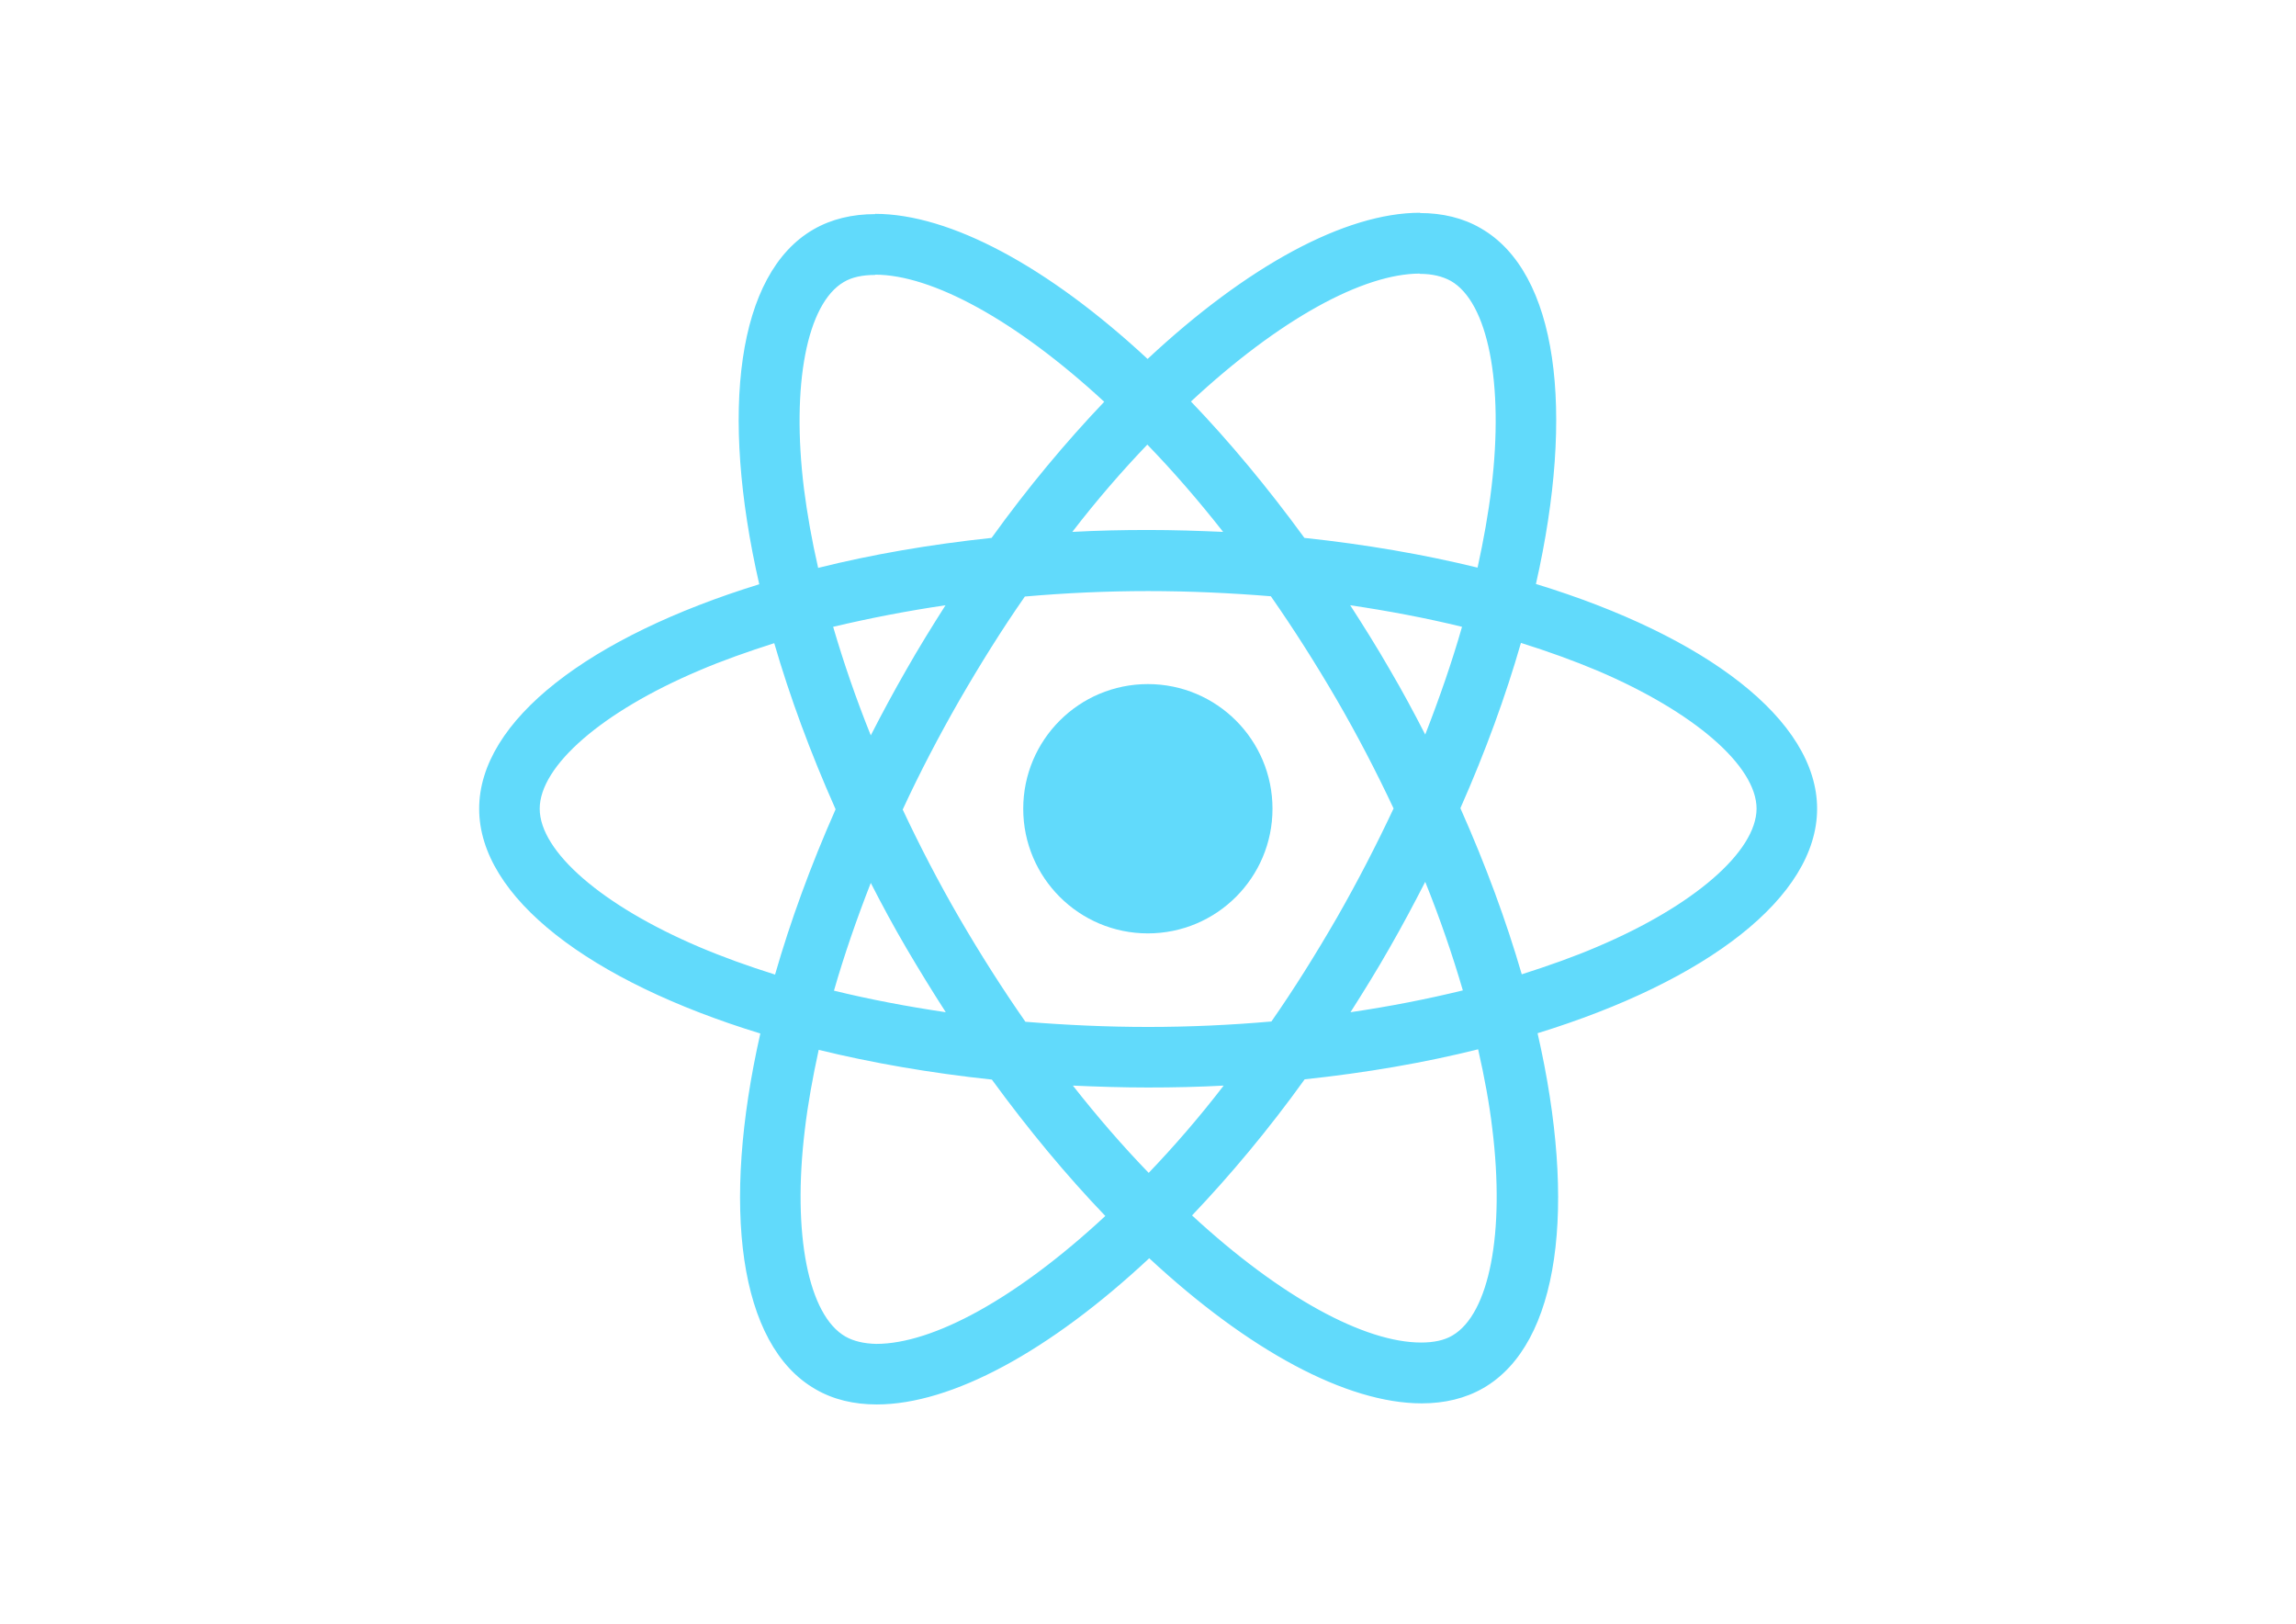
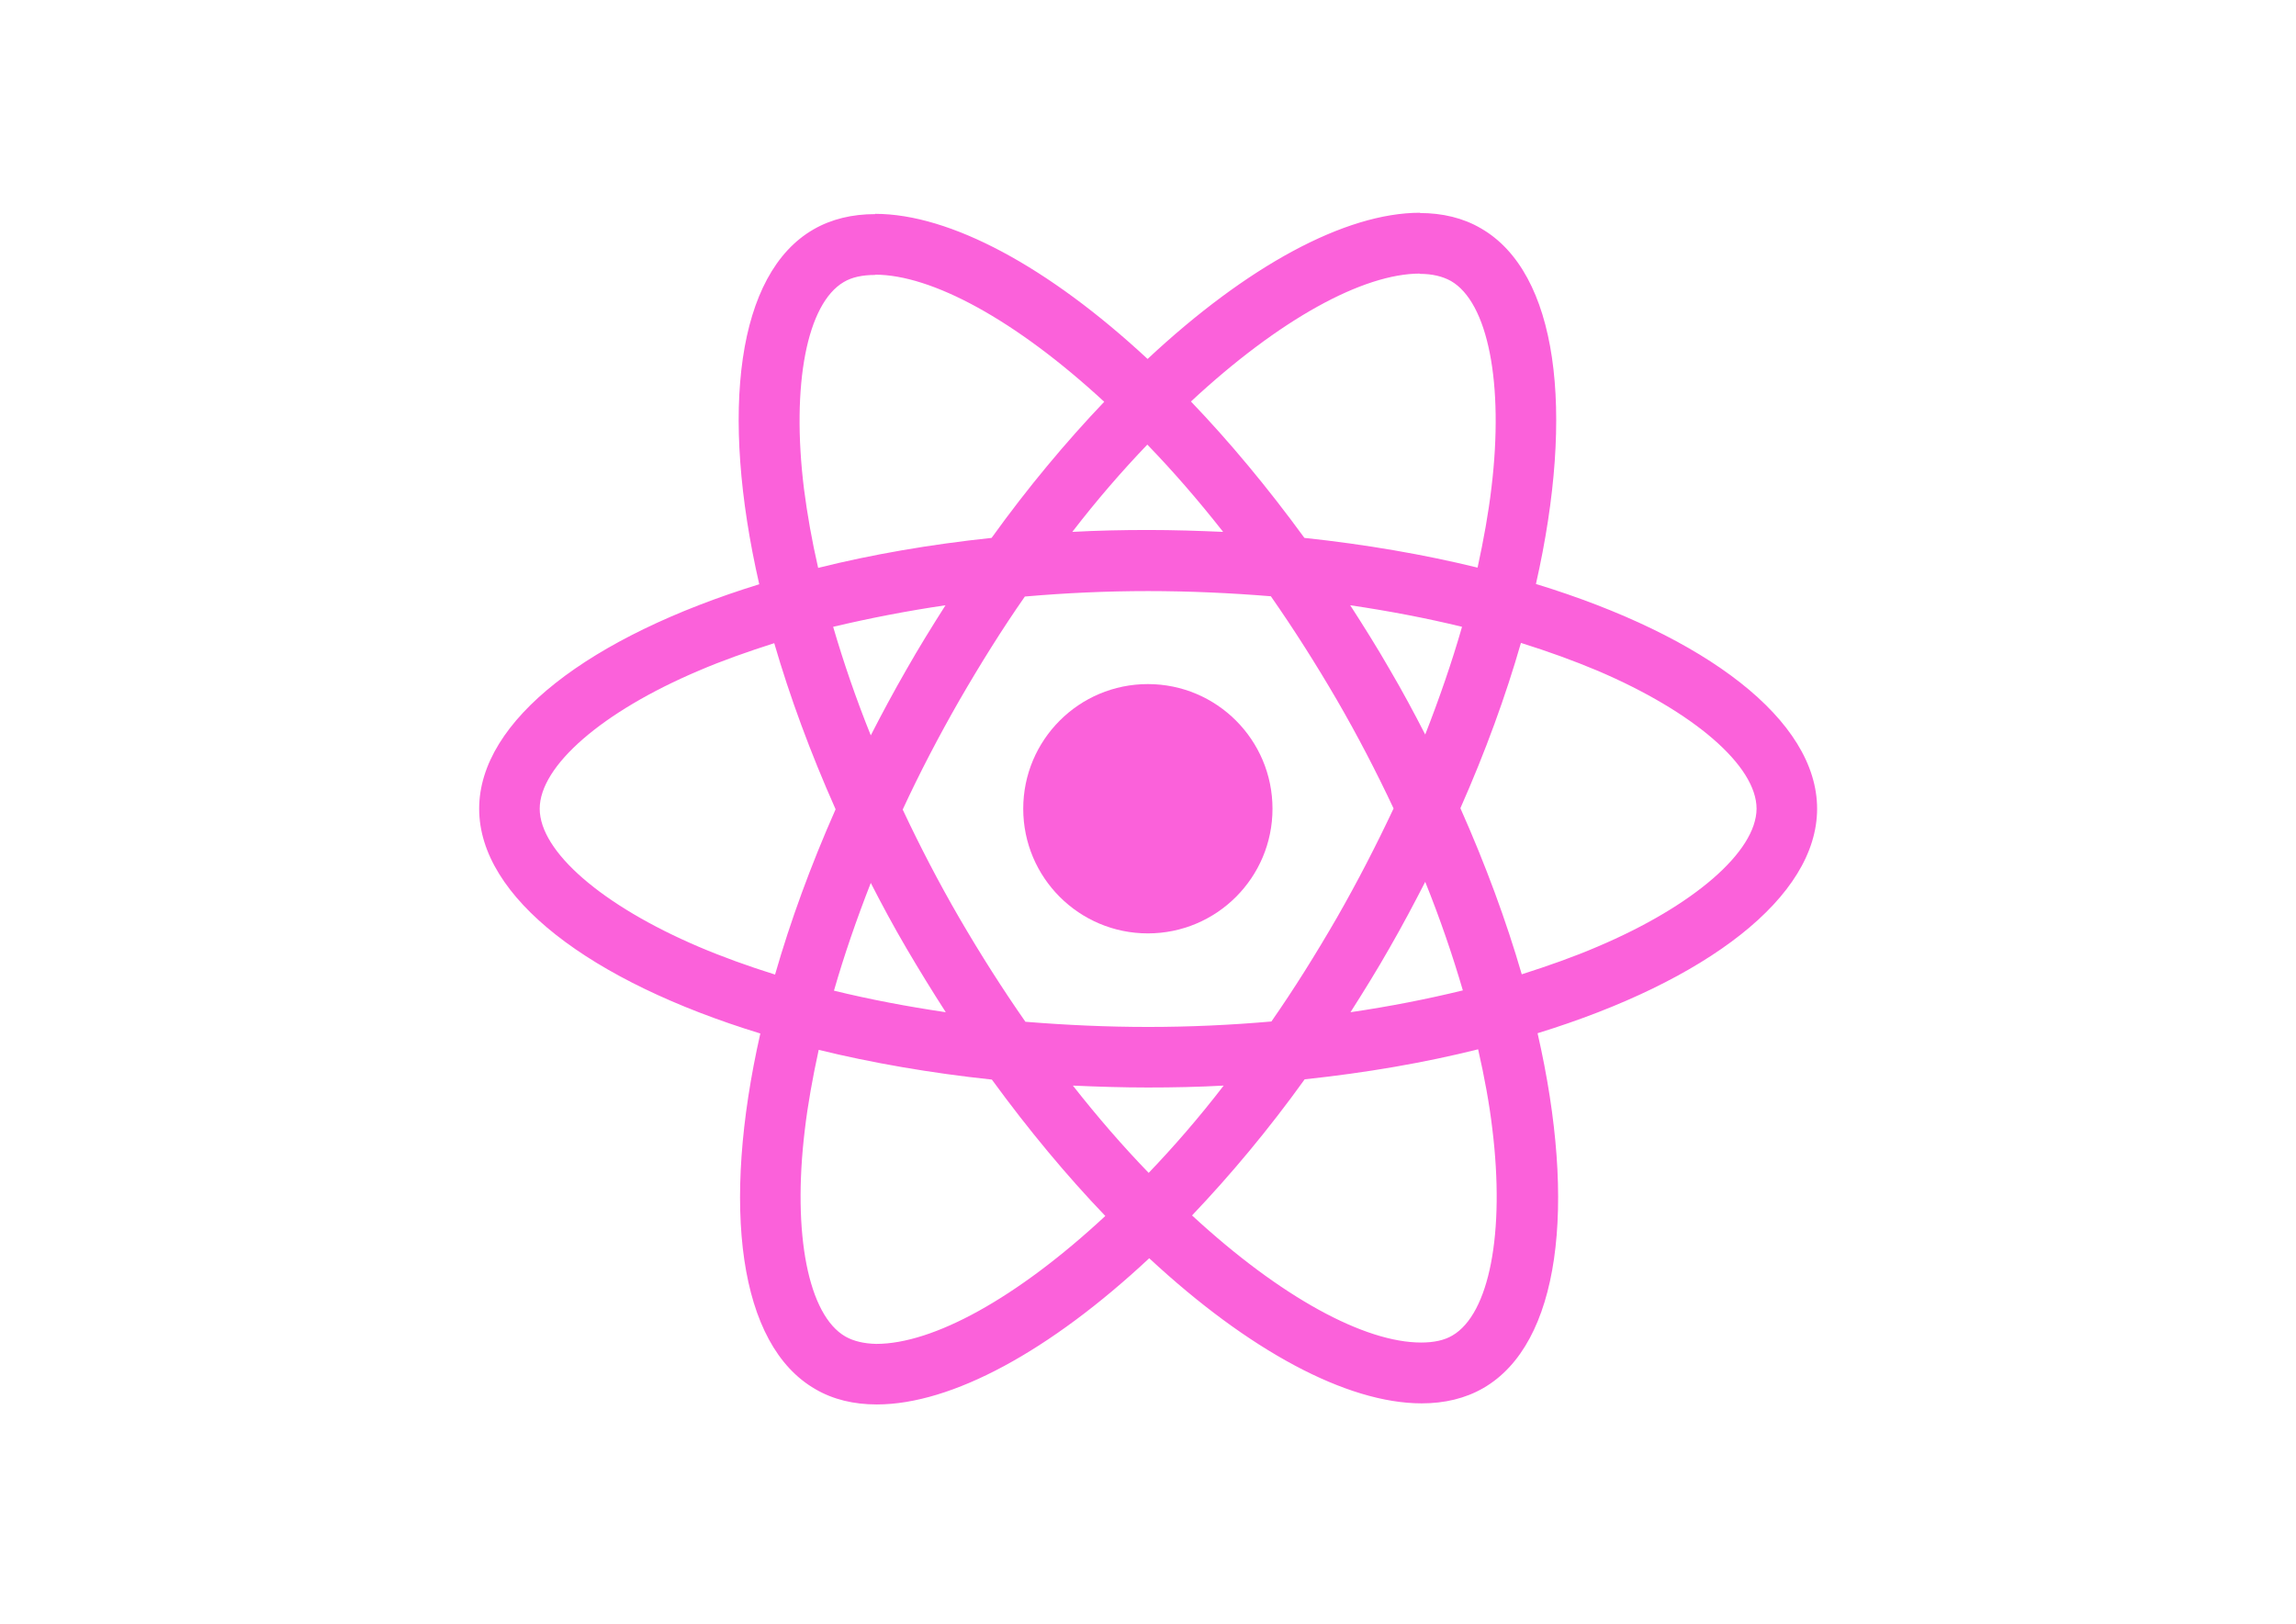
<svg xmlns="http://www.w3.org/2000/svg" viewBox="0 0 841.9 595.3">
-   <g fill="#61DAFB">
+   <g fill="#FB61DA">
    <path d="M666.3 296.5c0-32.5-40.7-63.3-103.1-82.4 14.4-63.6 8-114.2-20.2-130.4-6.5-3.8-14.1-5.6-22.4-5.6v22.3c4.6 0 8.3.9 11.4 2.6 13.6 7.8 19.5 37.5 14.9 75.7-1.1 9.4-2.9 19.3-5.1 29.4-19.6-4.8-41-8.5-63.5-10.9-13.5-18.5-27.5-35.3-41.6-50 32.6-30.3 63.2-46.9 84-46.9V78c-27.5 0-63.5 19.6-99.9 53.6-36.4-33.8-72.4-53.2-99.9-53.2v22.3c20.7 0 51.4 16.5 84 46.6-14 14.7-28 31.4-41.3 49.9-22.6 2.4-44 6.1-63.6 11-2.3-10-4-19.7-5.2-29-4.7-38.2 1.1-67.9 14.6-75.8 3-1.8 6.9-2.6 11.5-2.6V78.5c-8.4 0-16 1.8-22.6 5.6-28.1 16.2-34.4 66.7-19.9 130.1-62.2 19.2-102.7 49.9-102.7 82.3 0 32.5 40.7 63.3 103.1 82.4-14.4 63.6-8 114.2 20.2 130.4 6.5 3.8 14.1 5.6 22.5 5.6 27.5 0 63.5-19.6 99.9-53.6 36.4 33.8 72.4 53.2 99.9 53.2 8.4 0 16-1.8 22.6-5.6 28.1-16.2 34.4-66.7 19.9-130.1 62-19.1 102.5-49.9 102.5-82.3zm-130.2-66.7c-3.7 12.9-8.3 26.2-13.5 39.5-4.1-8-8.4-16-13.1-24-4.6-8-9.5-15.8-14.4-23.4 14.2 2.1 27.9 4.7 41 7.9zm-45.8 106.5c-7.8 13.5-15.8 26.3-24.1 38.2-14.9 1.3-30 2-45.2 2-15.1 0-30.2-.7-45-1.9-8.3-11.9-16.4-24.6-24.2-38-7.6-13.1-14.5-26.4-20.8-39.8 6.2-13.4 13.2-26.8 20.7-39.9 7.8-13.5 15.8-26.3 24.1-38.2 14.9-1.3 30-2 45.2-2 15.1 0 30.2.7 45 1.9 8.3 11.9 16.4 24.6 24.2 38 7.6 13.1 14.5 26.4 20.8 39.8-6.3 13.4-13.2 26.8-20.7 39.9zm32.3-13c5.4 13.4 10 26.8 13.8 39.8-13.1 3.2-26.9 5.9-41.2 8 4.9-7.7 9.8-15.6 14.4-23.7 4.6-8 8.9-16.1 13-24.1zM421.2 430c-9.3-9.6-18.6-20.3-27.8-32 9 .4 18.2.7 27.5.7 9.4 0 18.7-.2 27.8-.7-9 11.7-18.3 22.4-27.5 32zm-74.4-58.9c-14.2-2.1-27.9-4.7-41-7.9 3.7-12.9 8.3-26.2 13.5-39.5 4.1 8 8.4 16 13.1 24 4.7 8 9.5 15.8 14.4 23.4zM420.7 163c9.3 9.6 18.6 20.3 27.8 32-9-.4-18.2-.7-27.5-.7-9.4 0-18.7.2-27.8.7 9-11.7 18.3-22.4 27.5-32zm-74 58.9c-4.9 7.7-9.8 15.6-14.4 23.7-4.6 8-8.9 16-13 24-5.4-13.4-10-26.8-13.8-39.8 13.1-3.1 26.9-5.8 41.2-7.9zm-90.5 125.2c-35.4-15.1-58.3-34.9-58.3-50.6 0-15.7 22.9-35.6 58.3-50.6 8.6-3.7 18-7 27.7-10.1 5.7 19.6 13.2 40 22.5 60.9-9.2 20.8-16.6 41.1-22.2 60.6-9.9-3.1-19.3-6.5-28-10.2zM310 490c-13.6-7.8-19.5-37.5-14.9-75.7 1.1-9.4 2.9-19.3 5.1-29.4 19.6 4.8 41 8.5 63.5 10.9 13.5 18.5 27.5 35.3 41.6 50-32.6 30.3-63.2 46.9-84 46.9-4.5-.1-8.3-1-11.3-2.7zm237.2-76.2c4.7 38.2-1.1 67.9-14.6 75.8-3 1.8-6.9 2.6-11.5 2.6-20.7 0-51.4-16.5-84-46.6 14-14.7 28-31.4 41.3-49.9 22.6-2.4 44-6.1 63.6-11 2.3 10.1 4.1 19.8 5.2 29.1zm38.5-66.7c-8.6 3.7-18 7-27.7 10.1-5.7-19.6-13.2-40-22.5-60.9 9.2-20.8 16.6-41.1 22.2-60.6 9.9 3.1 19.3 6.5 28.1 10.2 35.4 15.1 58.3 34.9 58.3 50.6-.1 15.7-23 35.6-58.4 50.6zM320.8 78.4z" />
    <circle cx="420.9" cy="296.5" r="45.7" />
    <path d="M520.5 78.1z" />
  </g>
</svg>
